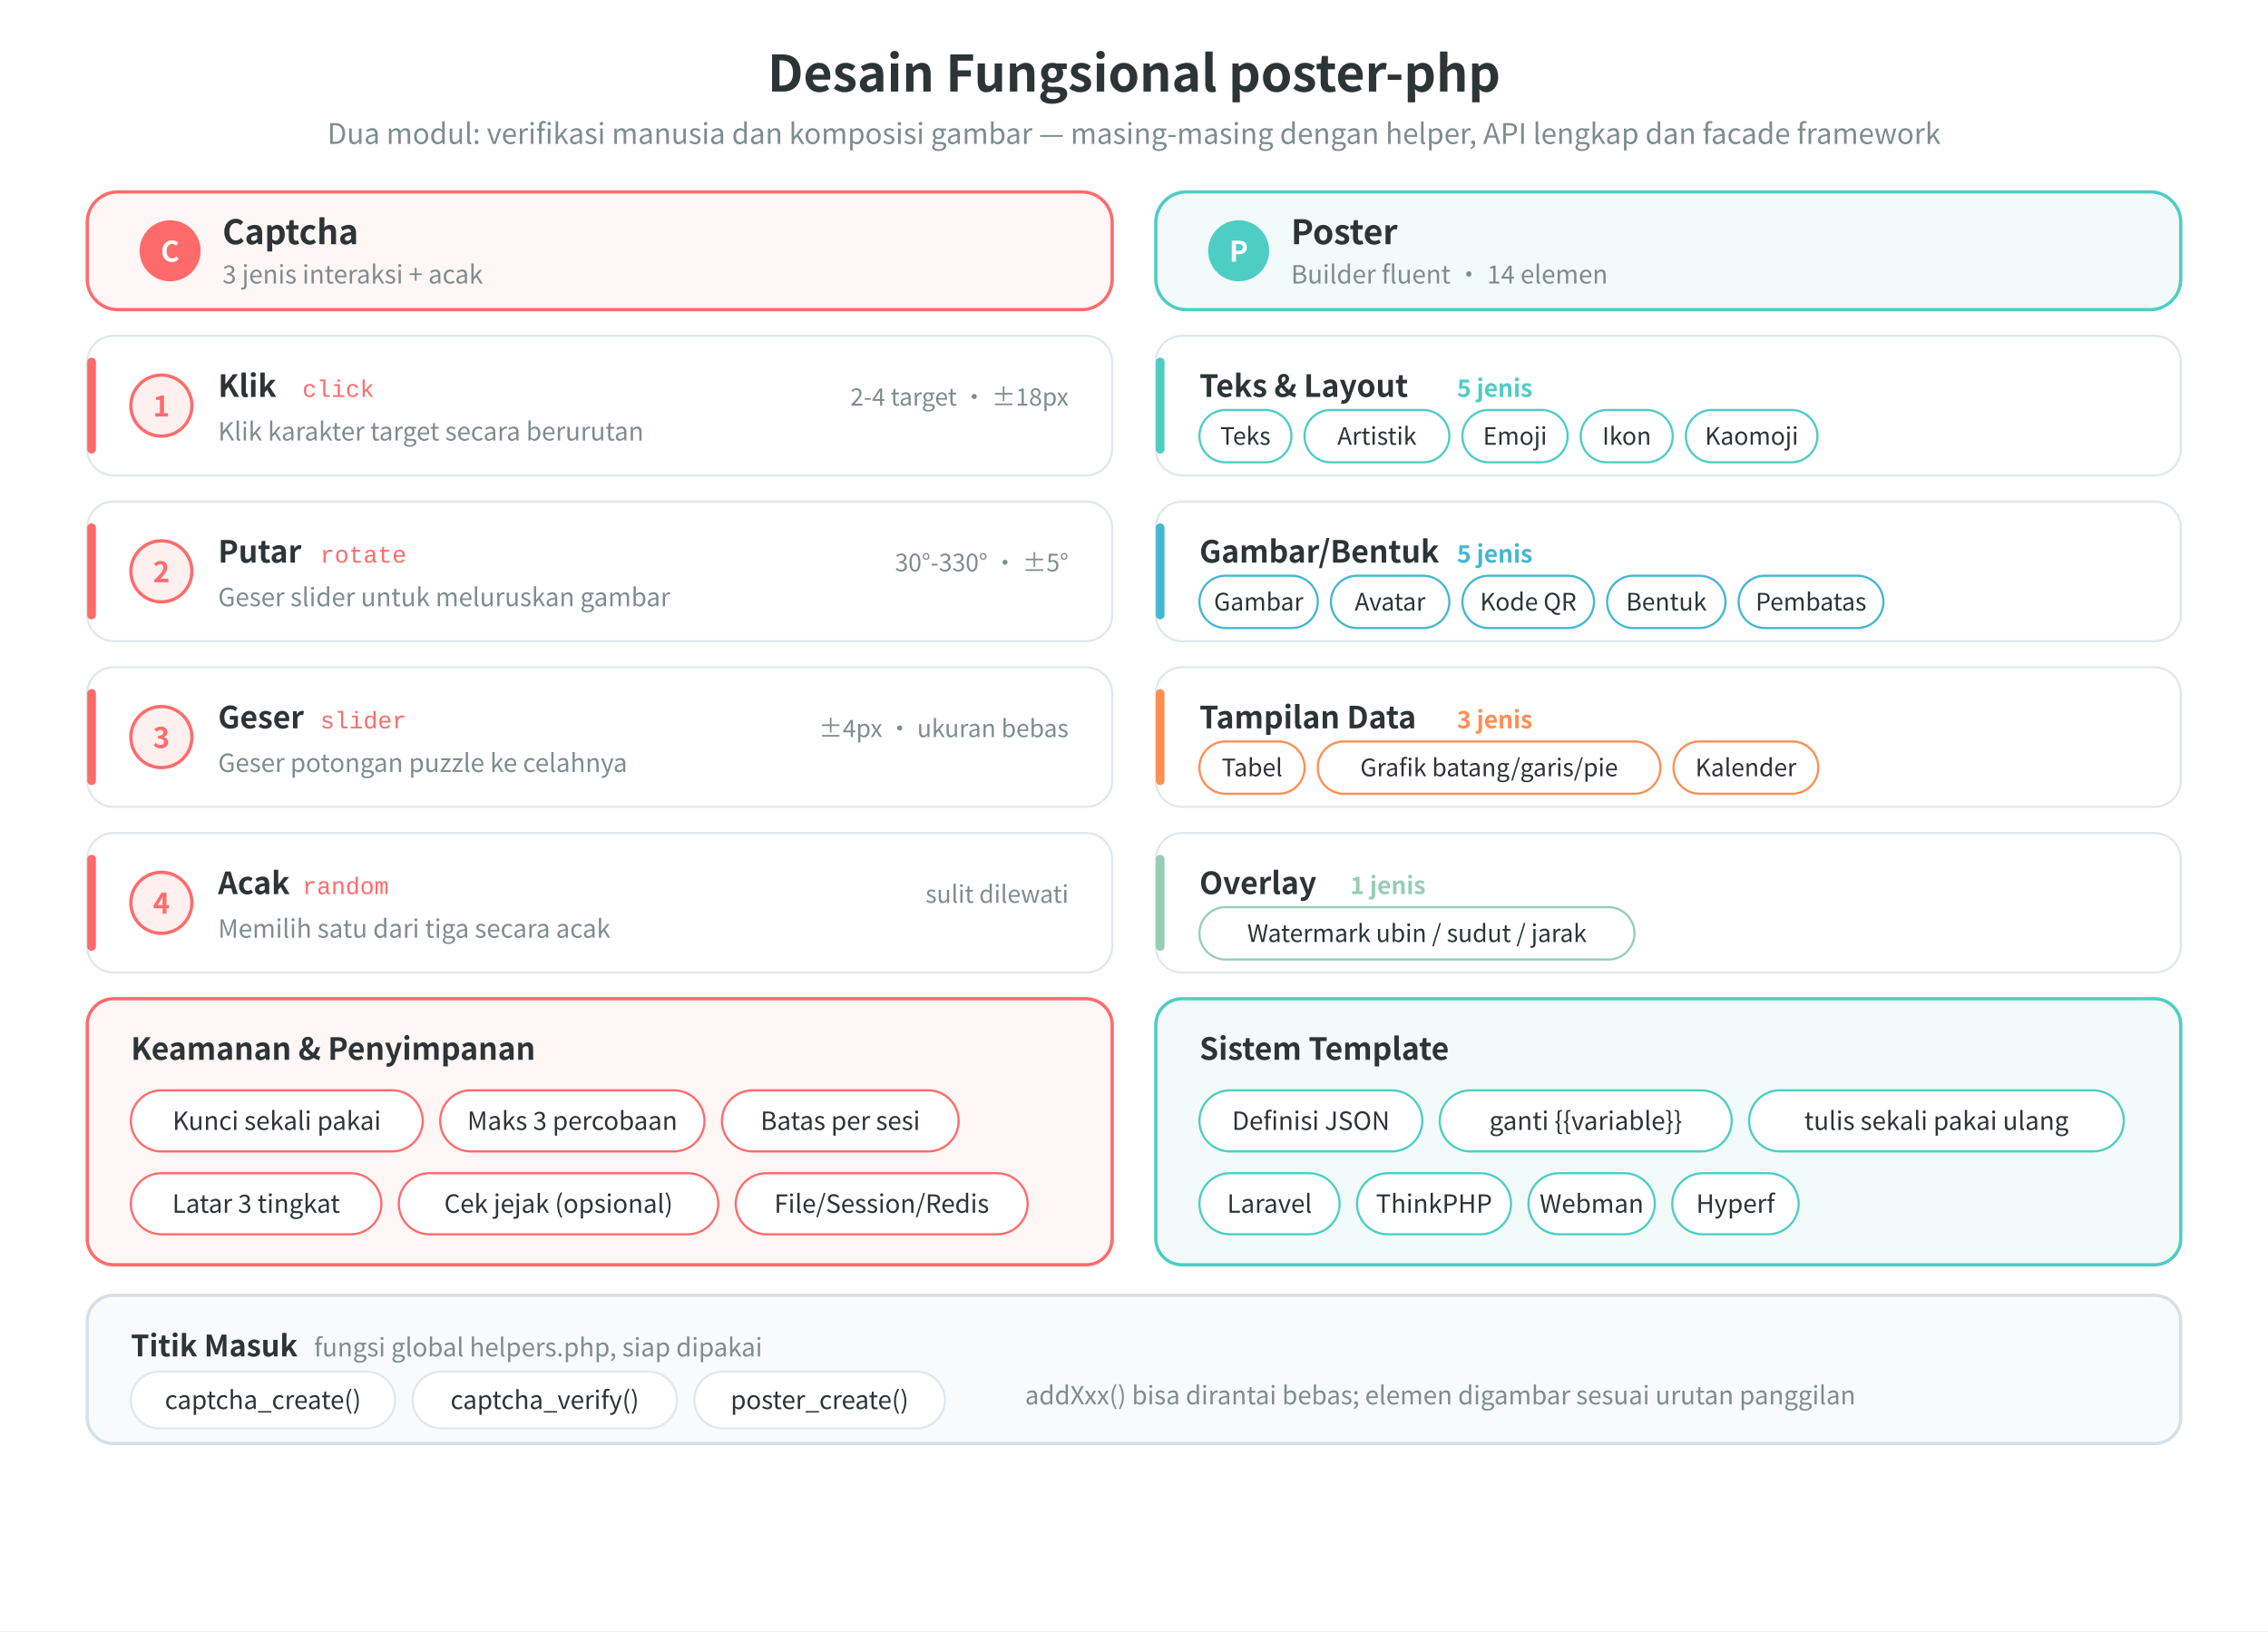
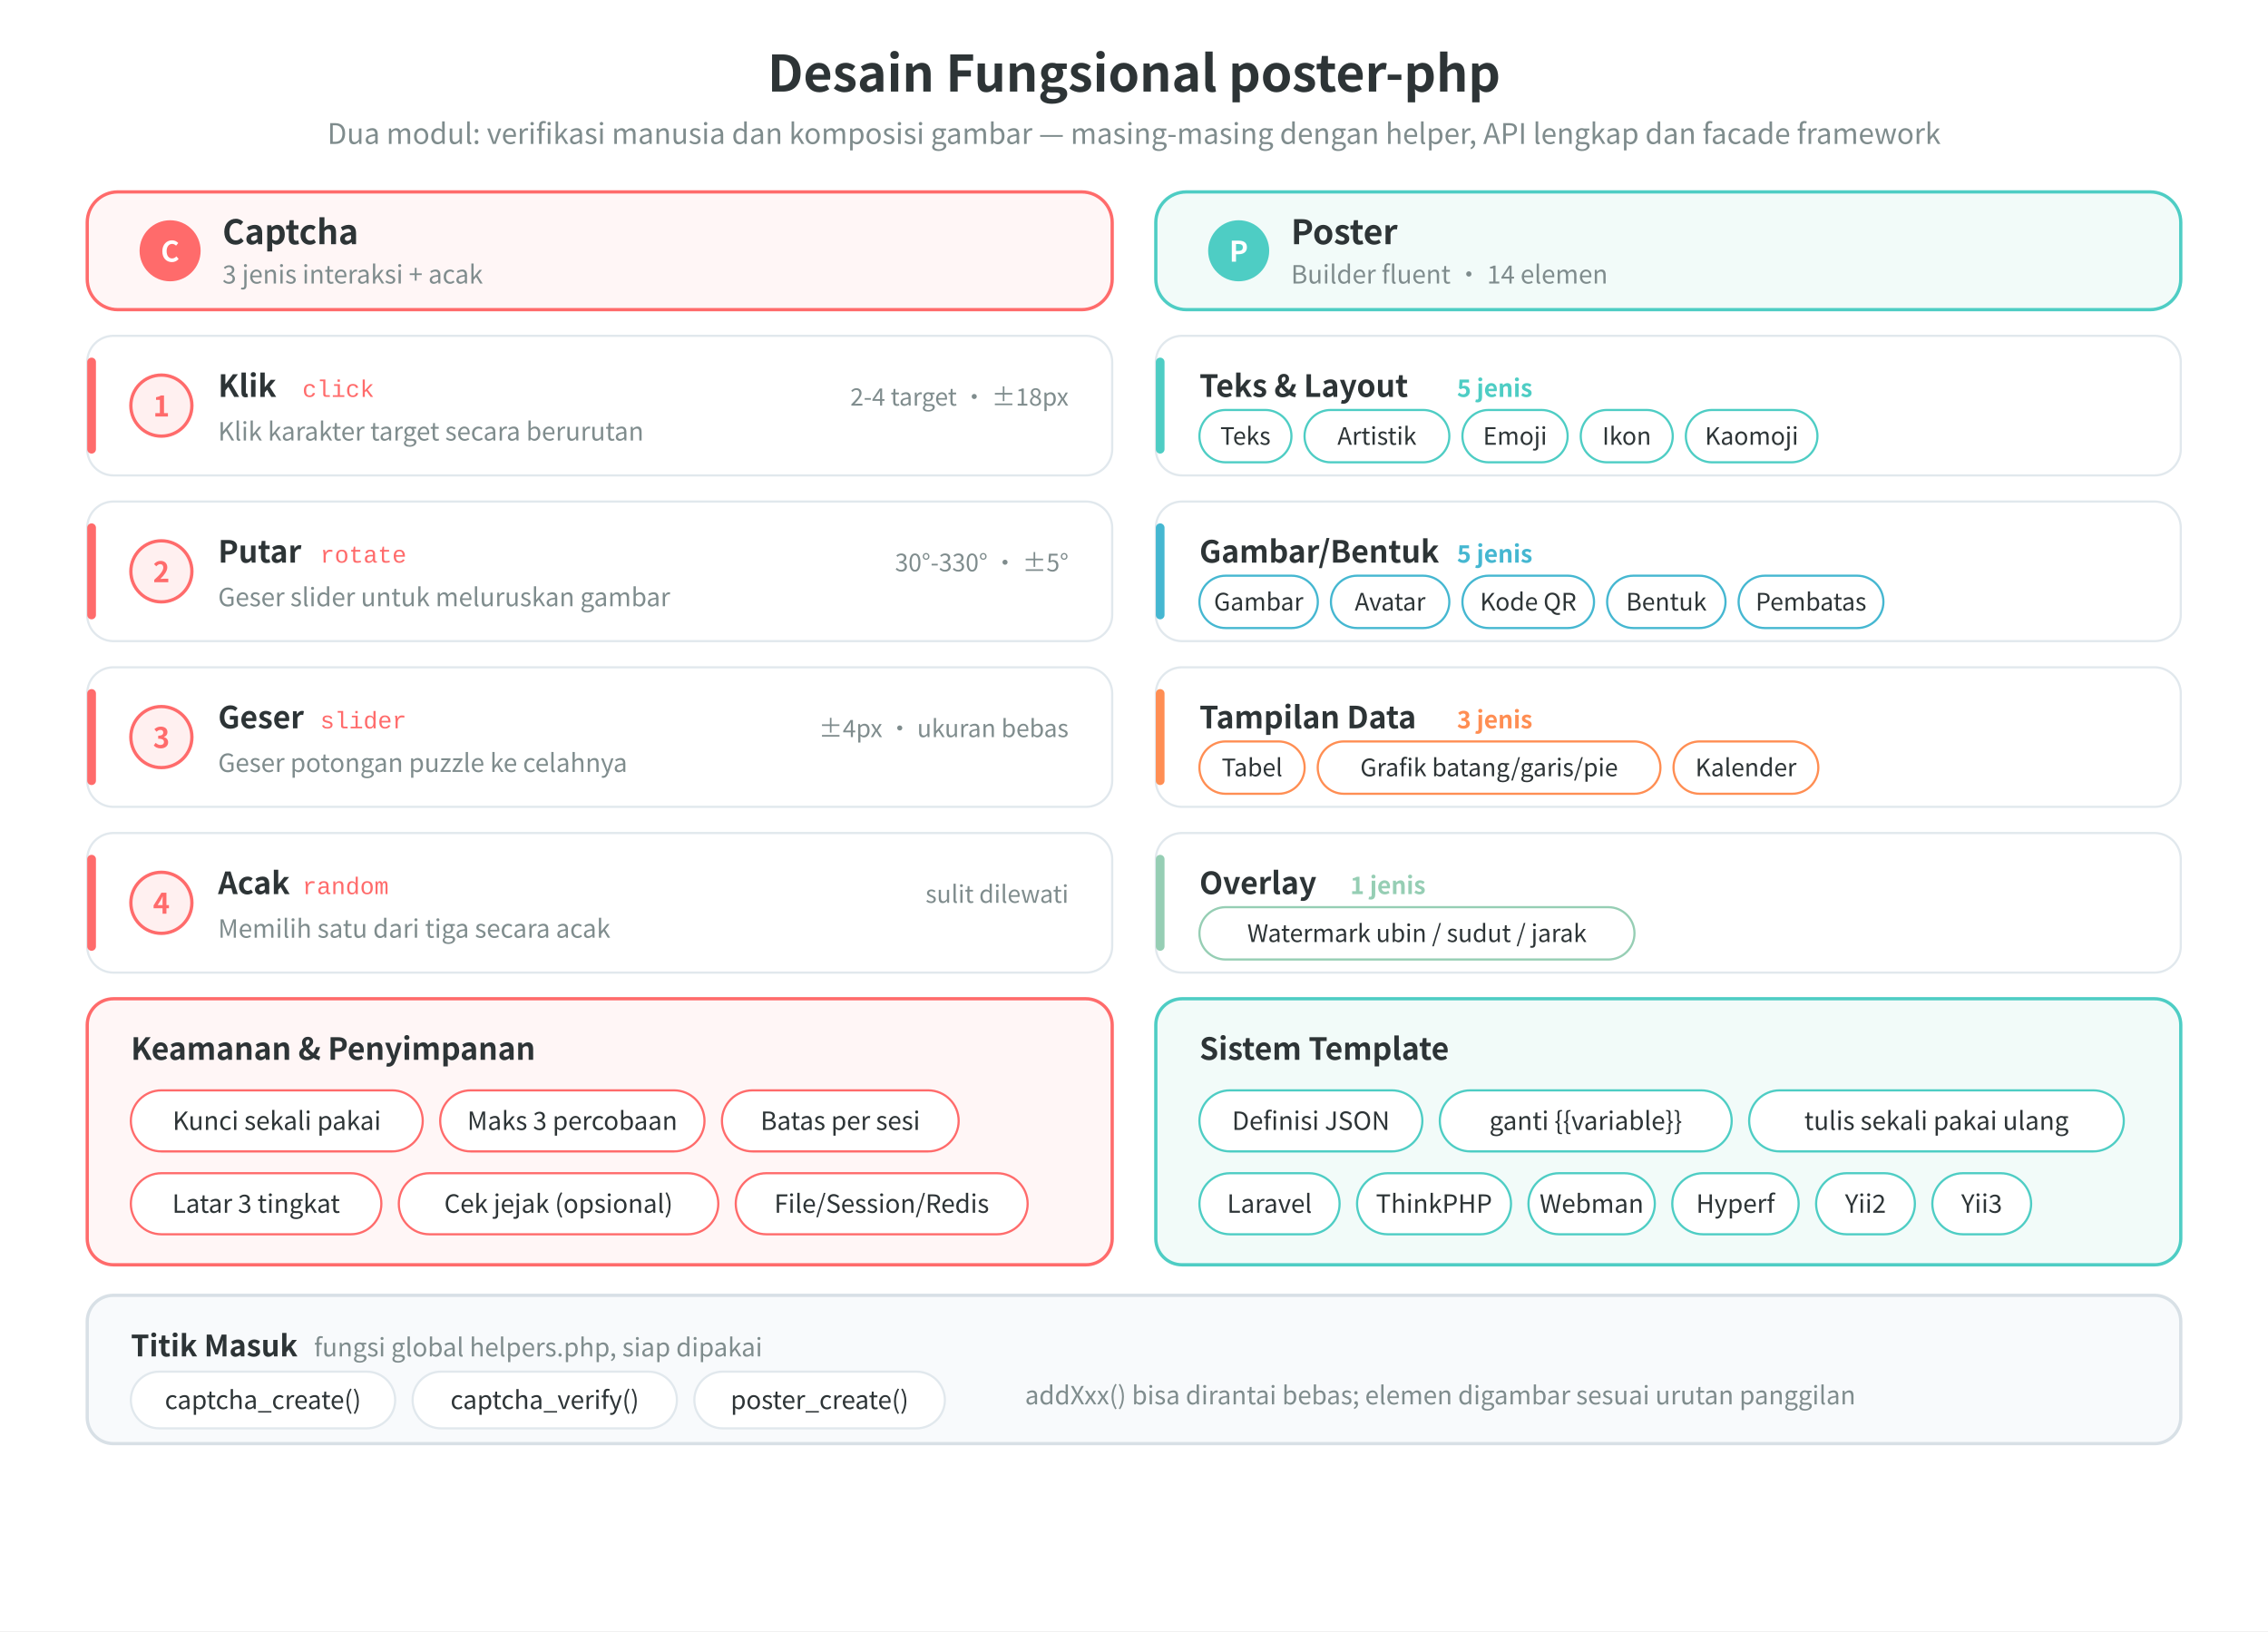
<svg xmlns="http://www.w3.org/2000/svg" viewBox="0 0 1040 748" width="1040" height="748" font-family="-apple-system,BlinkMacSystemFont,'Segoe UI','PingFang SC','Hiragino Sans GB','Microsoft YaHei','Noto Sans CJK SC',sans-serif" role="img" aria-label="Desain Fungsional poster-php">
  <defs>
    <marker id="arrow" viewBox="0 0 10 10" refX="9" refY="5" markerWidth="6" markerHeight="6" orient="auto">
      <path d="M0 0L10 5L0 10Z" fill="#B2BEC3" />
    </marker>
  </defs>
  <rect width="1040" height="748" fill="#FFFFFF" />
  <text x="520" y="42" font-size="23" fill="#2D3436" font-weight="700" text-anchor="middle">Desain Fungsional poster-php</text>
  <text x="520" y="66" font-size="13" fill="#7F8C8D" text-anchor="middle">Dua modul: verifikasi manusia dan komposisi gambar — masing-masing dengan helper, API lengkap dan facade framework</text>
  <rect x="40" y="88" width="470" height="54" rx="14" fill="#FFF6F6" stroke="#FF6B6B" stroke-width="1.5" />
  <circle cx="78" cy="115" r="14" fill="#FF6B6B" />
  <text x="78" y="120" font-size="13" fill="#FFFFFF" font-weight="700" text-anchor="middle">C</text>
  <text x="102" y="112" font-size="15.5" fill="#2D3436" font-weight="700">Captcha</text>
  <text x="102" y="130" font-size="11.5" fill="#7F8C8D">3 jenis interaksi + acak</text>
  <rect x="530" y="88" width="470" height="54" rx="14" fill="#F2FBF9" stroke="#4ECDC4" stroke-width="1.5" />
  <circle cx="568" cy="115" r="14" fill="#4ECDC4" />
  <text x="568" y="120" font-size="13" fill="#FFFFFF" font-weight="700" text-anchor="middle">P</text>
  <text x="592" y="112" font-size="15.5" fill="#2D3436" font-weight="700">Poster</text>
  <text x="592" y="130" font-size="11.5" fill="#7F8C8D">Builder fluent · 14 elemen</text>
  <rect x="40" y="154" width="470" height="64" rx="12" fill="#FFFFFF" stroke="#E1E8ED" stroke-width="1" />
  <rect x="40" y="164" width="4" height="44" rx="2" fill="#FF6B6B" />
  <circle cx="74" cy="186" r="14" fill="#FFF0F0" stroke="#FF6B6B" stroke-width="1.5" />
  <text x="74" y="191" font-size="13" fill="#FF6B6B" font-weight="700" text-anchor="middle">1</text>
  <text x="100" y="182" font-size="14" fill="#2D3436" font-weight="600">Klik</text>
  <text x="138.65" y="182" font-size="11" fill="#FF6B6B" font-family="'SFMono-Regular',Consolas,'Liberation Mono',Menlo,monospace">click</text>
  <text x="100" y="202" font-size="11.5" fill="#7F8C8D">Klik karakter target secara berurutan</text>
  <text x="490" y="186" font-size="11" fill="#7F8C8D" text-anchor="end">2-4 target · ±18px</text>
  <rect x="40" y="230" width="470" height="64" rx="12" fill="#FFFFFF" stroke="#E1E8ED" stroke-width="1" />
  <rect x="40" y="240" width="4" height="44" rx="2" fill="#FF6B6B" />
  <circle cx="74" cy="262" r="14" fill="#FFF0F0" stroke="#FF6B6B" stroke-width="1.5" />
  <text x="74" y="267" font-size="13" fill="#FF6B6B" font-weight="700" text-anchor="middle">2</text>
  <text x="100" y="258" font-size="14" fill="#2D3436" font-weight="600">Putar</text>
  <text x="146.81" y="258" font-size="11" fill="#FF6B6B" font-family="'SFMono-Regular',Consolas,'Liberation Mono',Menlo,monospace">rotate</text>
  <text x="100" y="278" font-size="11.5" fill="#7F8C8D">Geser slider untuk meluruskan gambar</text>
  <text x="490" y="262" font-size="11" fill="#7F8C8D" text-anchor="end">30°-330° · ±5°</text>
  <rect x="40" y="306" width="470" height="64" rx="12" fill="#FFFFFF" stroke="#E1E8ED" stroke-width="1" />
  <rect x="40" y="316" width="4" height="44" rx="2" fill="#FF6B6B" />
  <circle cx="74" cy="338" r="14" fill="#FFF0F0" stroke="#FF6B6B" stroke-width="1.5" />
  <text x="74" y="343" font-size="13" fill="#FF6B6B" font-weight="700" text-anchor="middle">3</text>
  <text x="100" y="334" font-size="14" fill="#2D3436" font-weight="600">Geser</text>
  <text x="146.81" y="334" font-size="11" fill="#FF6B6B" font-family="'SFMono-Regular',Consolas,'Liberation Mono',Menlo,monospace">slider</text>
  <text x="100" y="354" font-size="11.5" fill="#7F8C8D">Geser potongan puzzle ke celahnya</text>
  <text x="490" y="338" font-size="11" fill="#7F8C8D" text-anchor="end">±4px · ukuran bebas</text>
  <rect x="40" y="382" width="470" height="64" rx="12" fill="#FFFFFF" stroke="#E1E8ED" stroke-width="1" />
  <rect x="40" y="392" width="4" height="44" rx="2" fill="#FF6B6B" />
  <circle cx="74" cy="414" r="14" fill="#FFF0F0" stroke="#FF6B6B" stroke-width="1.5" />
  <text x="74" y="419" font-size="13" fill="#FF6B6B" font-weight="700" text-anchor="middle">4</text>
  <text x="100" y="410" font-size="14" fill="#2D3436" font-weight="600">Acak</text>
  <text x="138.65" y="410" font-size="11" fill="#FF6B6B" font-family="'SFMono-Regular',Consolas,'Liberation Mono',Menlo,monospace">random</text>
  <text x="100" y="430" font-size="11.5" fill="#7F8C8D">Memilih satu dari tiga secara acak</text>
  <text x="490" y="414" font-size="11" fill="#7F8C8D" text-anchor="end">sulit dilewati</text>
  <rect x="40" y="458" width="470" height="122" rx="12" fill="#FFF6F6" stroke="#FF6B6B" stroke-width="1.5" />
  <text x="60" y="486" font-size="14" fill="#2D3436" font-weight="700">Keamanan &amp; Penyimpanan</text>
  <rect x="60" y="500" width="133.85" height="28" rx="14" fill="#FFFFFF" stroke="#FF6B6B" stroke-width="1" />
  <text x="126.93" y="518.14" font-size="11.5" fill="#2D3436" text-anchor="middle">Kunci sekali pakai</text>
  <rect x="201.85" y="500" width="121.2" height="28" rx="14" fill="#FFFFFF" stroke="#FF6B6B" stroke-width="1" />
  <text x="262.45" y="518.14" font-size="11.5" fill="#2D3436" text-anchor="middle">Maks 3 percobaan</text>
  <rect x="331.05" y="500" width="108.55" height="28" rx="14" fill="#FFFFFF" stroke="#FF6B6B" stroke-width="1" />
  <text x="385.33" y="518.14" font-size="11.5" fill="#2D3436" text-anchor="middle">Batas per sesi</text>
  <rect x="60" y="538" width="114.88" height="28" rx="14" fill="#FFFFFF" stroke="#FF6B6B" stroke-width="1" />
  <text x="117.44" y="556.14" font-size="11.5" fill="#2D3436" text-anchor="middle">Latar 3 tingkat</text>
  <rect x="182.88" y="538" width="146.5" height="28" rx="14" fill="#FFFFFF" stroke="#FF6B6B" stroke-width="1" />
  <text x="256.13" y="556.14" font-size="11.5" fill="#2D3436" text-anchor="middle">Cek jejak (opsional)</text>
  <rect x="337.38" y="538" width="133.85" height="28" rx="14" fill="#FFFFFF" stroke="#FF6B6B" stroke-width="1" />
  <text x="404.3" y="556.14" font-size="11.5" fill="#2D3436" text-anchor="middle">File/Session/Redis</text>
  <rect x="530" y="154" width="470" height="64" rx="12" fill="#FFFFFF" stroke="#E1E8ED" stroke-width="1" />
  <rect x="530" y="164" width="4" height="44" rx="2" fill="#4ECDC4" />
  <text x="550" y="182" font-size="14" fill="#2D3436" font-weight="600">Teks &amp; Layout</text>
  <text x="668.11" y="182" font-size="11" fill="#4ECDC4" font-weight="700">5 jenis</text>
  <rect x="550" y="188" width="42.2" height="24" rx="12" fill="#FFFFFF" stroke="#4ECDC4" stroke-width="1" />
  <text x="571.1" y="203.96" font-size="11" fill="#2D3436" text-anchor="middle">Teks</text>
  <rect x="598.2" y="188" width="66.4" height="24" rx="12" fill="#FFFFFF" stroke="#4ECDC4" stroke-width="1" />
  <text x="631.4" y="203.96" font-size="11" fill="#2D3436" text-anchor="middle">Artistik</text>
  <rect x="670.6" y="188" width="48.25" height="24" rx="12" fill="#FFFFFF" stroke="#4ECDC4" stroke-width="1" />
  <text x="694.73" y="203.96" font-size="11" fill="#2D3436" text-anchor="middle">Emoji</text>
  <rect x="724.85" y="188" width="42.2" height="24" rx="12" fill="#FFFFFF" stroke="#4ECDC4" stroke-width="1" />
  <text x="745.95" y="203.96" font-size="11" fill="#2D3436" text-anchor="middle">Ikon</text>
  <rect x="773.05" y="188" width="60.35" height="24" rx="12" fill="#FFFFFF" stroke="#4ECDC4" stroke-width="1" />
  <text x="803.23" y="203.96" font-size="11" fill="#2D3436" text-anchor="middle">Kaomoji</text>
  <rect x="530" y="230" width="470" height="64" rx="12" fill="#FFFFFF" stroke="#E1E8ED" stroke-width="1" />
  <rect x="530" y="240" width="4" height="44" rx="2" fill="#45B7D1" />
  <text x="550" y="258" font-size="14" fill="#2D3436" font-weight="600">Gambar/Bentuk</text>
  <text x="668.11" y="258" font-size="11" fill="#45B7D1" font-weight="700">5 jenis</text>
  <rect x="550" y="264" width="54.3" height="24" rx="12" fill="#FFFFFF" stroke="#45B7D1" stroke-width="1" />
  <text x="577.15" y="279.96" font-size="11" fill="#2D3436" text-anchor="middle">Gambar</text>
  <rect x="610.3" y="264" width="54.3" height="24" rx="12" fill="#FFFFFF" stroke="#45B7D1" stroke-width="1" />
  <text x="637.45" y="279.96" font-size="11" fill="#2D3436" text-anchor="middle">Avatar</text>
  <rect x="670.6" y="264" width="60.35" height="24" rx="12" fill="#FFFFFF" stroke="#45B7D1" stroke-width="1" />
-   <text x="700.78" y="279.96" font-size="11" fill="#2D3436" text-anchor="middle">Kode QR</text>
+   <text x="700.77" y="279.96" font-size="11" fill="#2D3436" text-anchor="middle">Kode QR</text>
  <rect x="736.95" y="264" width="54.3" height="24" rx="12" fill="#FFFFFF" stroke="#45B7D1" stroke-width="1" />
  <text x="764.1" y="279.96" font-size="11" fill="#2D3436" text-anchor="middle">Bentuk</text>
  <rect x="797.25" y="264" width="66.4" height="24" rx="12" fill="#FFFFFF" stroke="#45B7D1" stroke-width="1" />
  <text x="830.45" y="279.96" font-size="11" fill="#2D3436" text-anchor="middle">Pembatas</text>
  <rect x="530" y="306" width="470" height="64" rx="12" fill="#FFFFFF" stroke="#E1E8ED" stroke-width="1" />
  <rect x="530" y="316" width="4" height="44" rx="2" fill="#FF8E53" />
  <text x="550" y="334" font-size="14" fill="#2D3436" font-weight="600">Tampilan Data</text>
  <text x="668.11" y="334" font-size="11" fill="#FF8E53" font-weight="700">3 jenis</text>
  <rect x="550" y="340" width="48.25" height="24" rx="12" fill="#FFFFFF" stroke="#FF8E53" stroke-width="1" />
  <text x="574.13" y="355.96" font-size="11" fill="#2D3436" text-anchor="middle">Tabel</text>
  <rect x="604.25" y="340" width="157.15" height="24" rx="12" fill="#FFFFFF" stroke="#FF8E53" stroke-width="1" />
  <text x="682.83" y="355.96" font-size="11" fill="#2D3436" text-anchor="middle">Grafik batang/garis/pie</text>
  <rect x="767.4" y="340" width="66.4" height="24" rx="12" fill="#FFFFFF" stroke="#FF8E53" stroke-width="1" />
  <text x="800.6" y="355.96" font-size="11" fill="#2D3436" text-anchor="middle">Kalender</text>
  <rect x="530" y="382" width="470" height="64" rx="12" fill="#FFFFFF" stroke="#E1E8ED" stroke-width="1" />
  <rect x="530" y="392" width="4" height="44" rx="2" fill="#96CEB4" />
  <text x="550" y="410" font-size="14" fill="#2D3436" font-weight="600">Overlay</text>
  <text x="619.13" y="410" font-size="11" fill="#96CEB4" font-weight="700">1 jenis</text>
  <rect x="550" y="416" width="199.5" height="24" rx="12" fill="#FFFFFF" stroke="#96CEB4" stroke-width="1" />
  <text x="649.75" y="431.96" font-size="11" fill="#2D3436" text-anchor="middle">Watermark ubin / sudut / jarak</text>
  <rect x="530" y="458" width="470" height="122" rx="12" fill="#F2FBF9" stroke="#4ECDC4" stroke-width="1.5" />
  <text x="550" y="486" font-size="14" fill="#2D3436" font-weight="700">Sistem Template</text>
  <rect x="550" y="500" width="102.23" height="28" rx="14" fill="#FFFFFF" stroke="#4ECDC4" stroke-width="1" />
  <text x="601.11" y="518.14" font-size="11.5" fill="#2D3436" text-anchor="middle">Definisi JSON</text>
  <rect x="660.23" y="500" width="133.85" height="28" rx="14" fill="#FFFFFF" stroke="#4ECDC4" stroke-width="1" />
  <text x="727.15" y="518.14" font-size="11.5" fill="#2D3436" text-anchor="middle">ganti {{variable}}</text>
  <rect x="802.08" y="500" width="171.8" height="28" rx="14" fill="#FFFFFF" stroke="#4ECDC4" stroke-width="1" />
  <text x="887.98" y="518.14" font-size="11.5" fill="#2D3436" text-anchor="middle">tulis sekali pakai ulang</text>
  <rect x="550" y="538" width="64.28" height="28" rx="14" fill="#FFFFFF" stroke="#4ECDC4" stroke-width="1" />
  <text x="582.14" y="556.14" font-size="11.5" fill="#2D3436" text-anchor="middle">Laravel</text>
  <rect x="622.28" y="538" width="70.6" height="28" rx="14" fill="#FFFFFF" stroke="#4ECDC4" stroke-width="1" />
-   <text x="657.58" y="556.14" font-size="11.5" fill="#2D3436" text-anchor="middle">ThinkPHP</text>
+   <text x="657.57" y="556.14" font-size="11.5" fill="#2D3436" text-anchor="middle">ThinkPHP</text>
  <rect x="700.88" y="538" width="57.95" height="28" rx="14" fill="#FFFFFF" stroke="#4ECDC4" stroke-width="1" />
  <text x="729.85" y="556.14" font-size="11.5" fill="#2D3436" text-anchor="middle">Webman</text>
  <rect x="766.83" y="538" width="57.95" height="28" rx="14" fill="#FFFFFF" stroke="#4ECDC4" stroke-width="1" />
  <text x="795.8" y="556.14" font-size="11.5" fill="#2D3436" text-anchor="middle">Hyperf</text>
+   <rect x="832.78" y="538" width="45.3" height="28" rx="14" fill="#FFFFFF" stroke="#4ECDC4" stroke-width="1" />
+   <text x="855.43" y="556.14" font-size="11.5" fill="#2D3436" text-anchor="middle">Yii2</text>
+   <rect x="886.08" y="538" width="45.3" height="28" rx="14" fill="#FFFFFF" stroke="#4ECDC4" stroke-width="1" />
+   <text x="908.73" y="556.14" font-size="11.5" fill="#2D3436" text-anchor="middle">Yii3</text>
  <rect x="40" y="594" width="960" height="68" rx="12" fill="#F8FAFC" stroke="#D8E0E6" stroke-width="1.5" />
  <text x="60" y="622" font-size="13.5" fill="#2D3436" font-weight="700">Titik Masuk</text>
  <text x="144" y="622" font-size="11.5" fill="#7F8C8D">fungsi global helpers.php, siap dipakai</text>
  <rect x="60" y="629" width="121.2" height="26" rx="13" fill="#FFFFFF" stroke="#E1E8ED" stroke-width="1" />
  <text x="120.6" y="646.14" font-size="11.5" fill="#2D3436" text-anchor="middle">captcha_create()</text>
  <rect x="189.2" y="629" width="121.2" height="26" rx="13" fill="#FFFFFF" stroke="#E1E8ED" stroke-width="1" />
  <text x="249.8" y="646.14" font-size="11.5" fill="#2D3436" text-anchor="middle">captcha_verify()</text>
  <rect x="318.4" y="629" width="114.88" height="26" rx="13" fill="#FFFFFF" stroke="#E1E8ED" stroke-width="1" />
  <text x="375.84" y="646.14" font-size="11.5" fill="#2D3436" text-anchor="middle">poster_create()</text>
  <text x="470" y="644" font-size="11.5" fill="#7F8C8D">addXxx() bisa dirantai bebas; elemen digambar sesuai urutan panggilan</text>
</svg>
